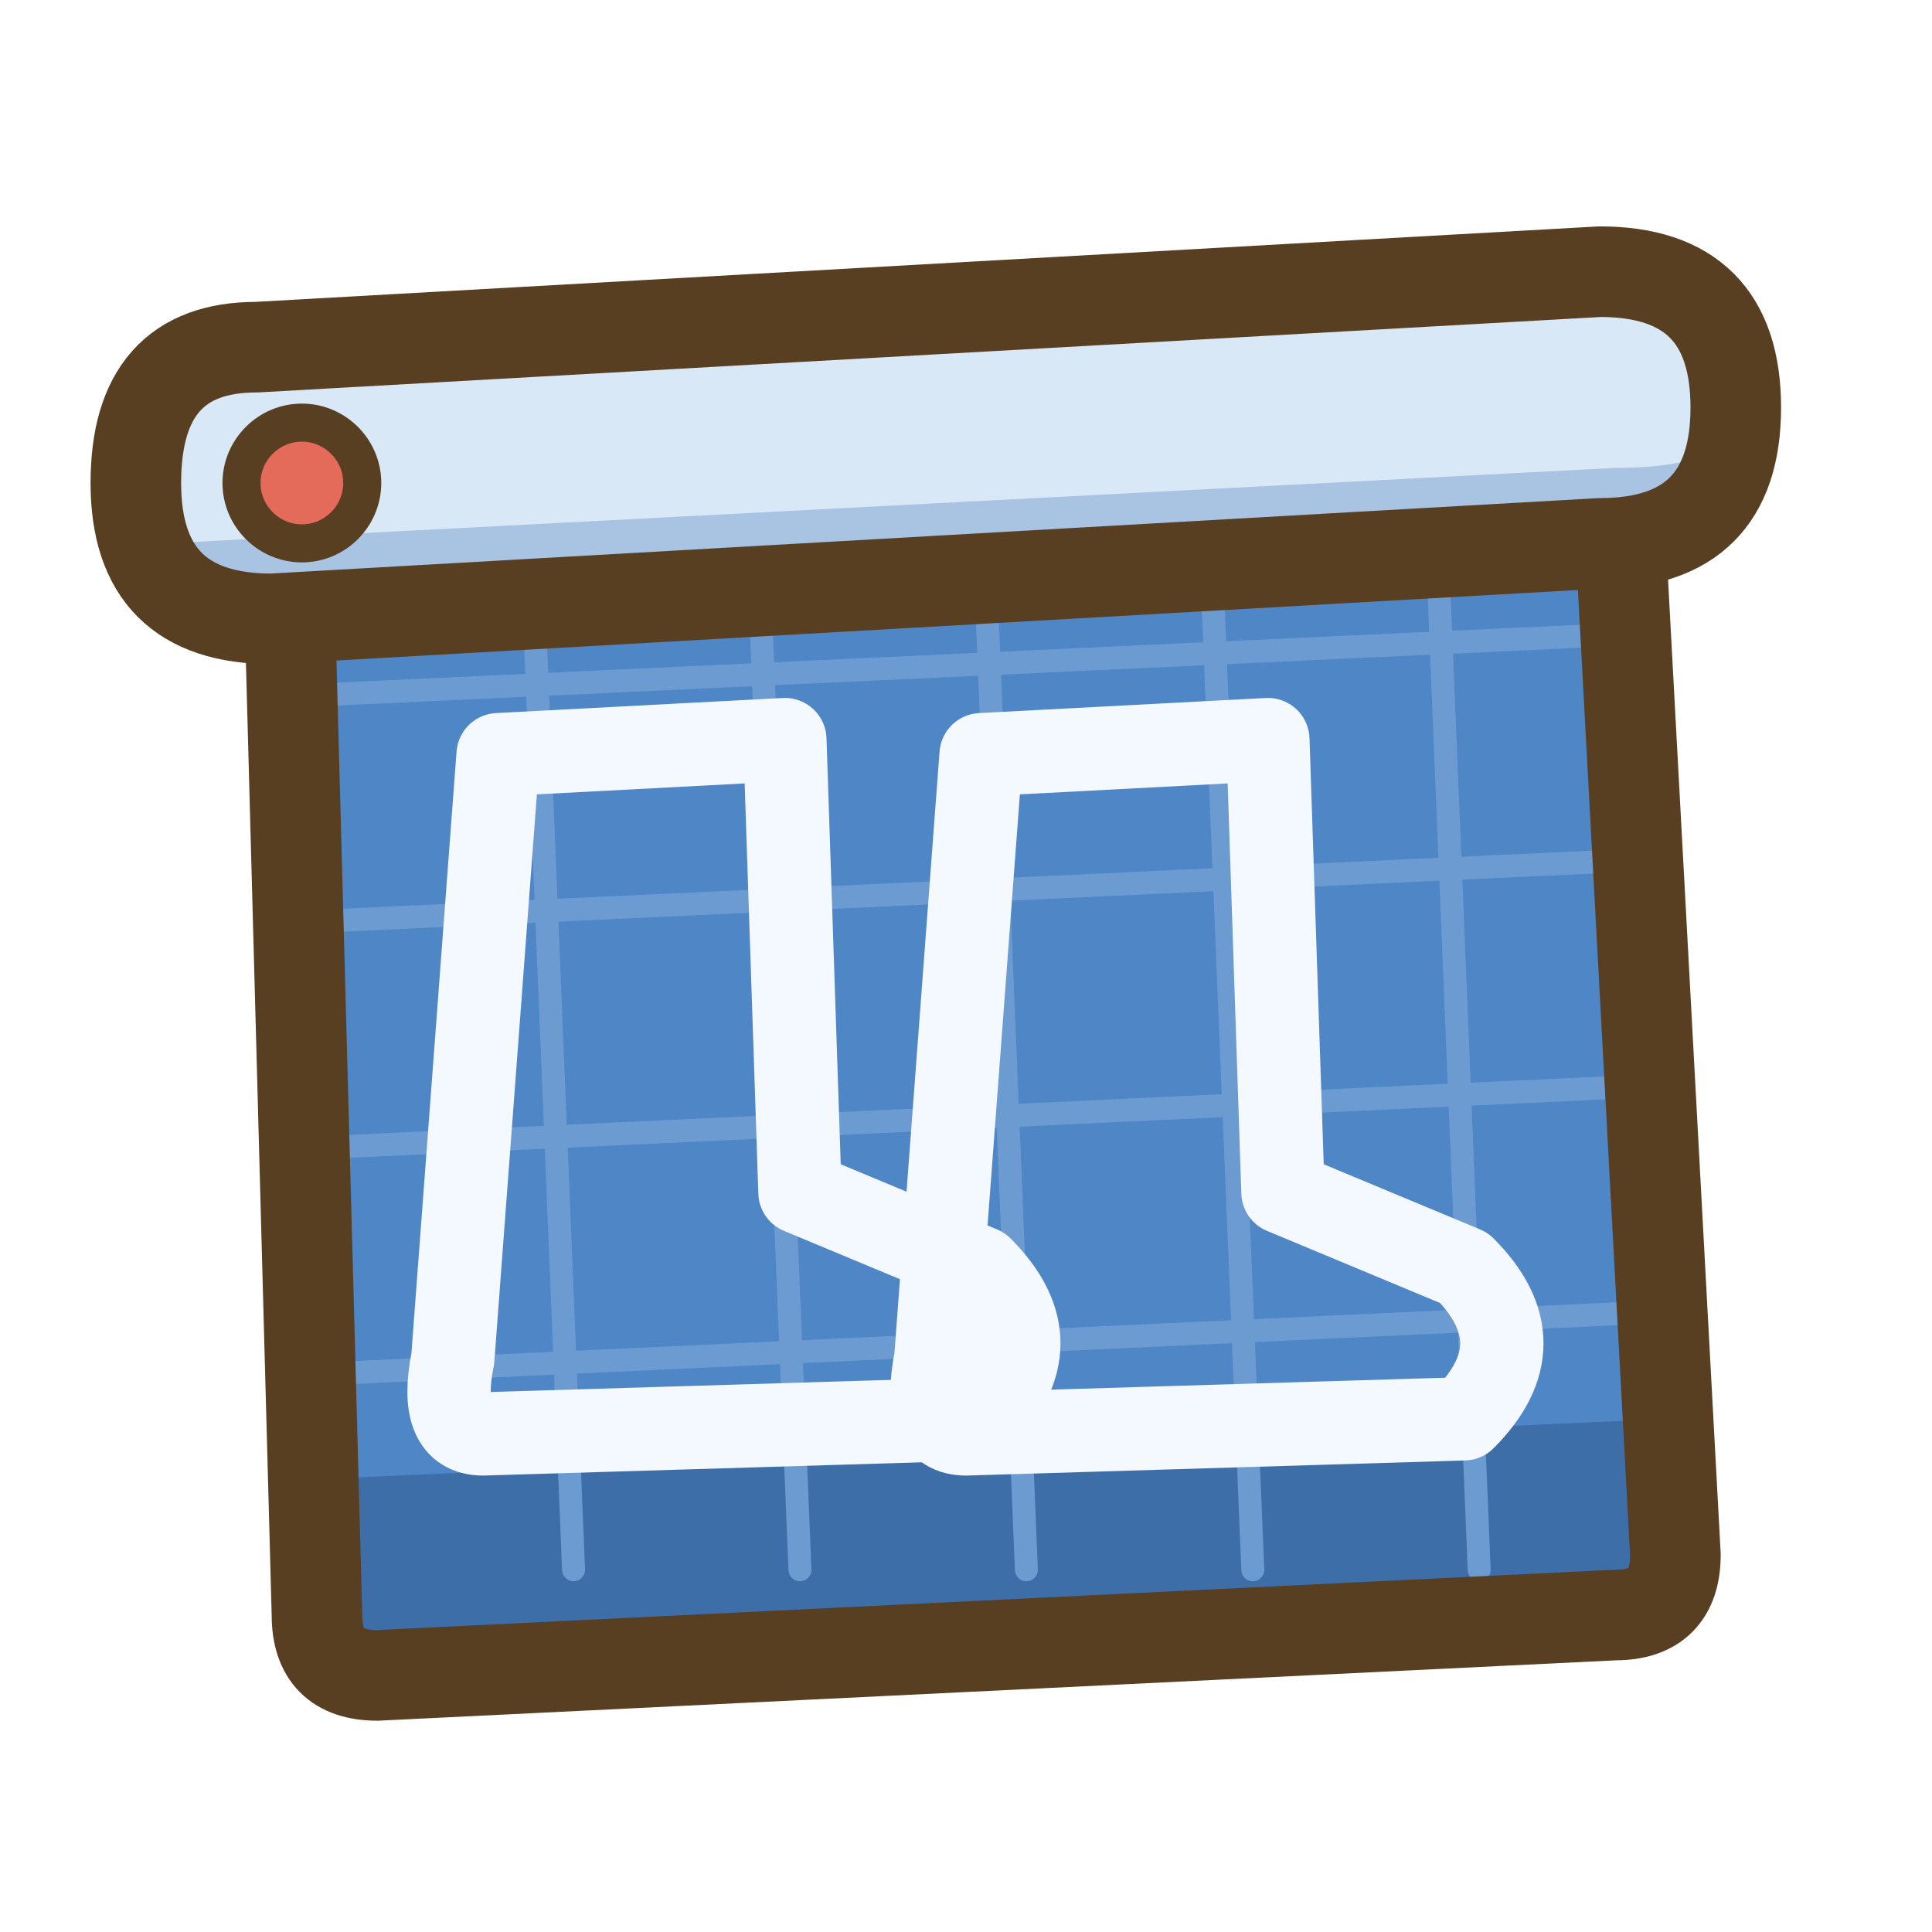
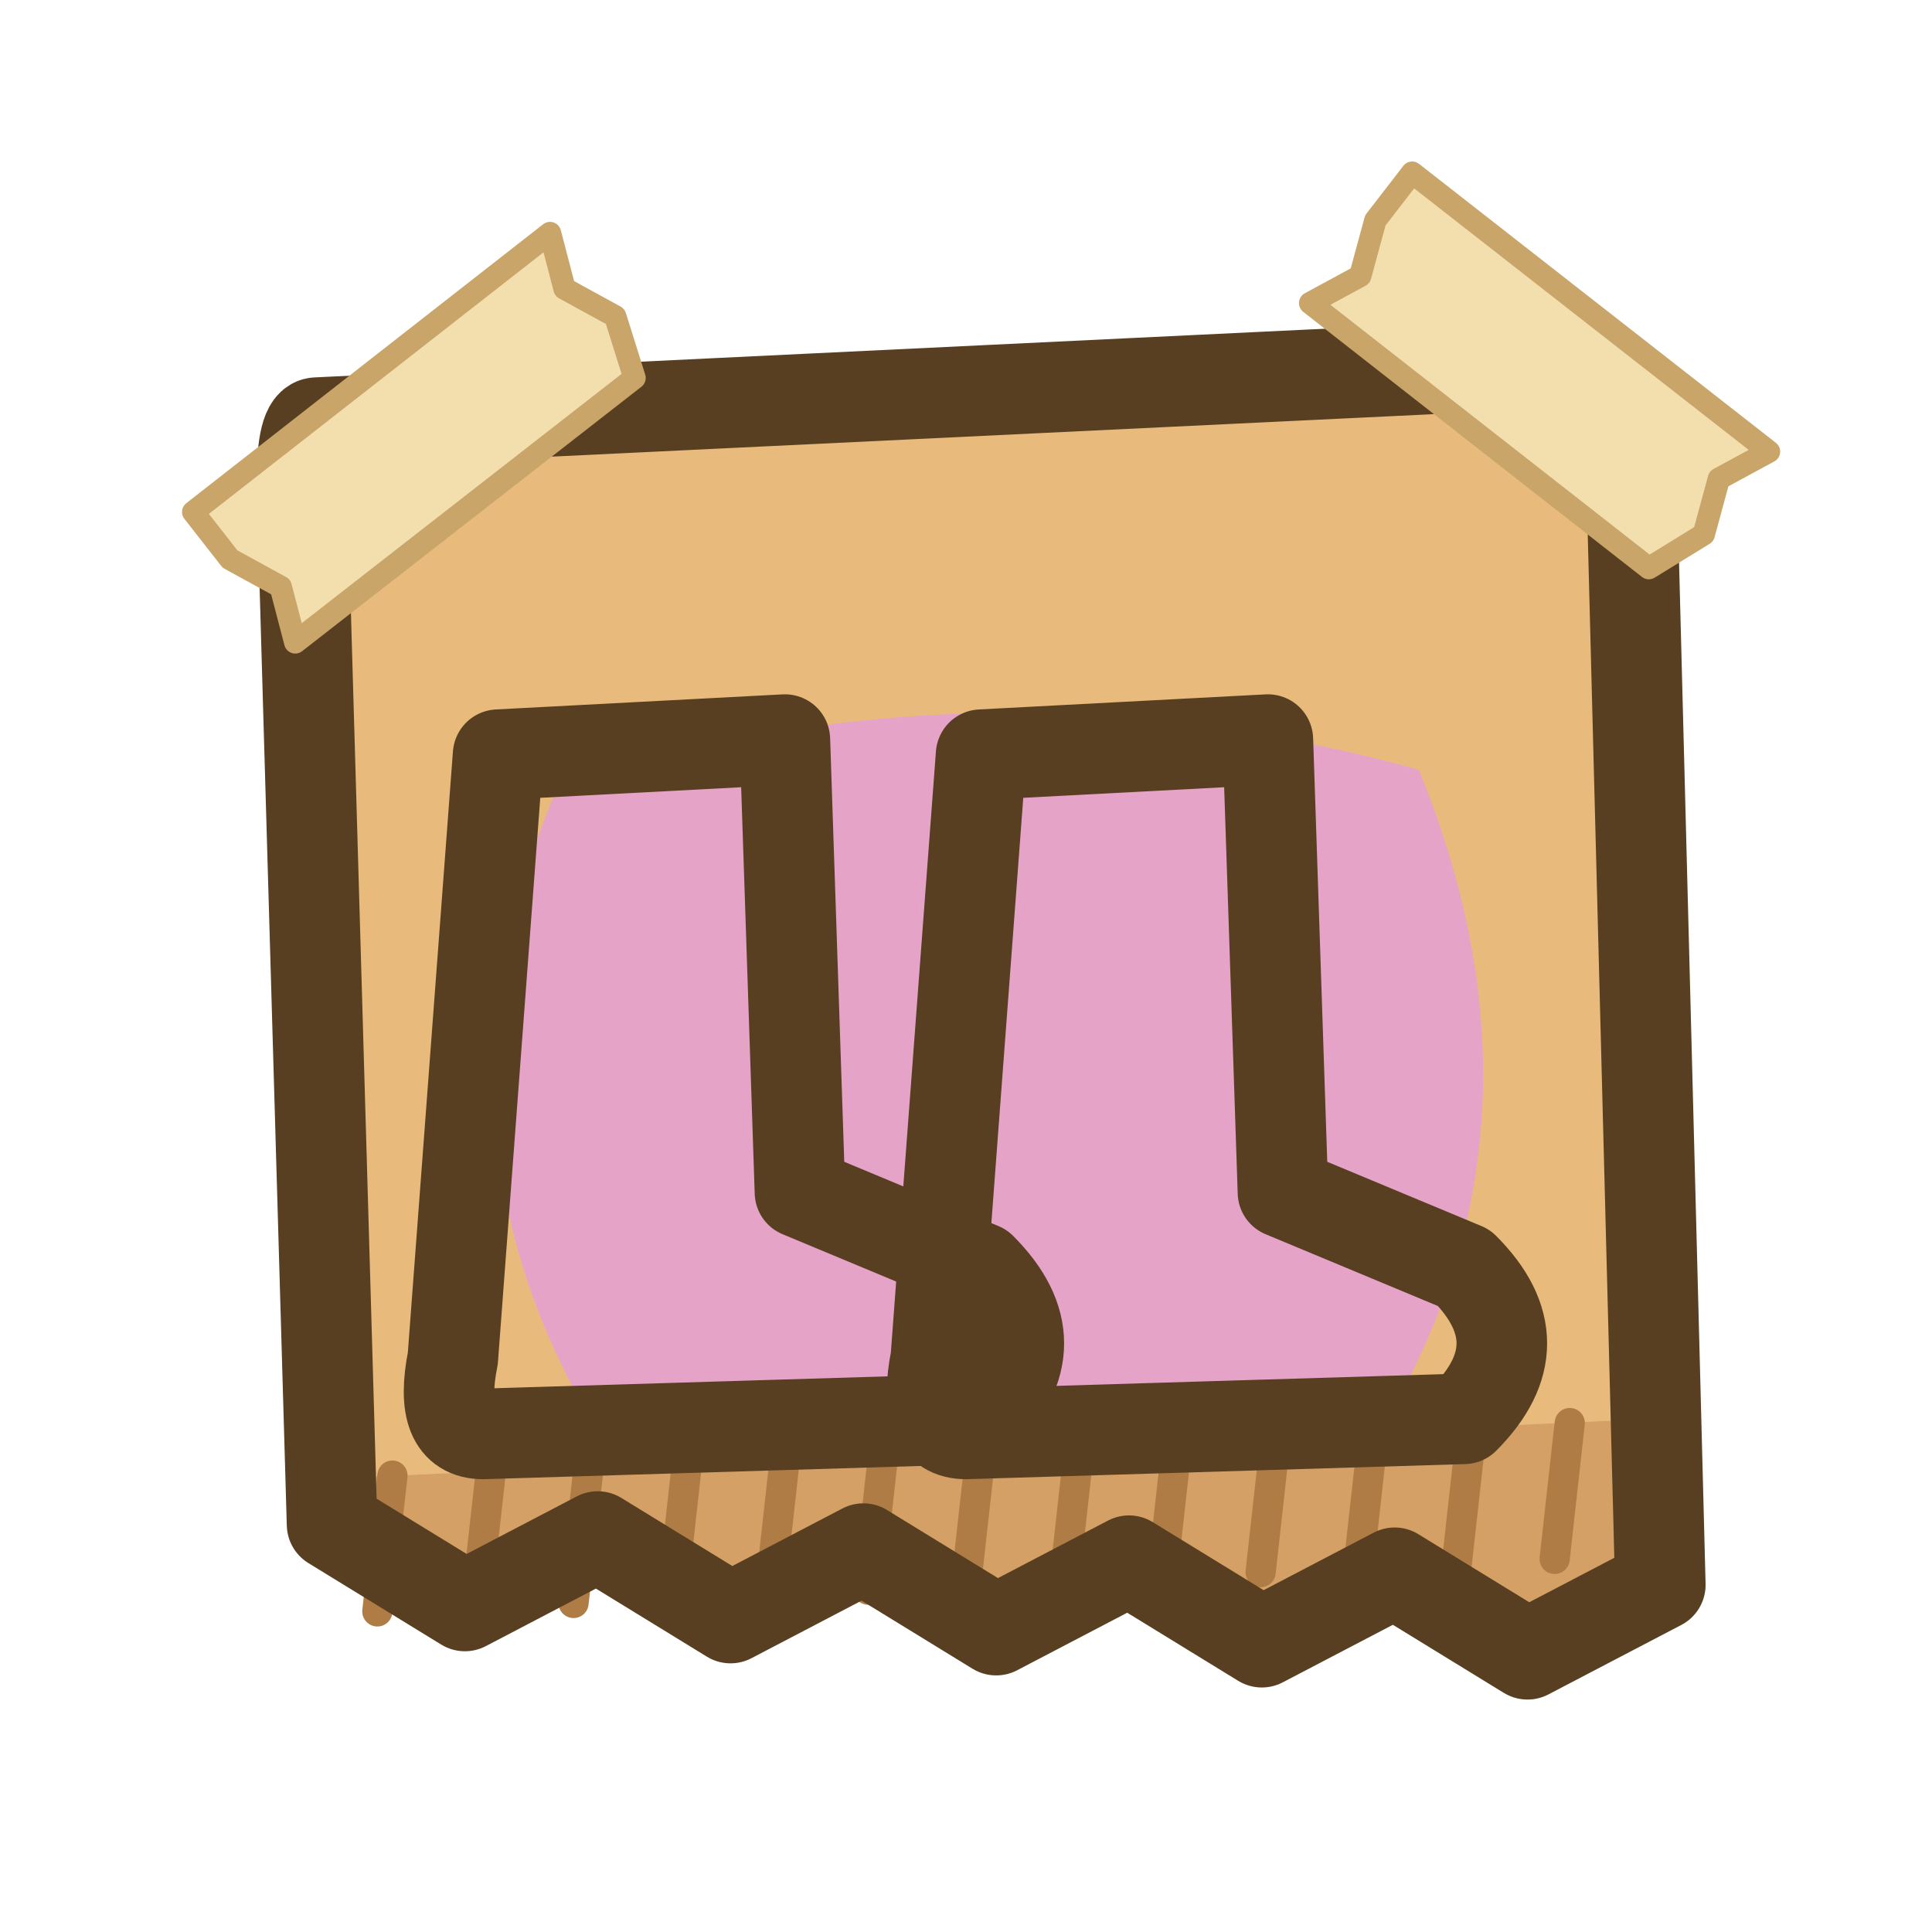
<svg xmlns="http://www.w3.org/2000/svg" width="32" height="32" viewBox="0 0 32 32">
-   <path d="M5.75 7.25 L25.75 6.25 Q26.75 6.25 26.75 7.25 L27.75 25.75 Q27.75 26.75 26.75 26.75 L6.25 27.75 Q5.25 27.75 5.25 26.75 L4.75 8.25 Q4.75 7.25 5.75 7.25 Z" fill="#4f86c6" />
-   <path d="M5.25 24.5 L27.63 23.5 L27.75 25.75 Q27.75 26.75 26.75 26.75 L6.25 27.75 Q5.25 27.75 5.25 26.75 Z" fill="#3d6ea8" />
-   <path d="M8.75 7.75 L9.5 26" fill="none" stroke="#6c9bd2" stroke-width="0.38" stroke-linejoin="round" stroke-linecap="round" />
-   <path d="M12.5 7.75 L13.25 26" fill="none" stroke="#6c9bd2" stroke-width="0.38" stroke-linejoin="round" stroke-linecap="round" />
-   <path d="M16.25 7.75 L17 26" fill="none" stroke="#6c9bd2" stroke-width="0.38" stroke-linejoin="round" stroke-linecap="round" />
-   <path d="M20 7.75 L20.75 26" fill="none" stroke="#6c9bd2" stroke-width="0.38" stroke-linejoin="round" stroke-linecap="round" />
-   <path d="M23.75 7.75 L24.5 26" fill="none" stroke="#6c9bd2" stroke-width="0.38" stroke-linejoin="round" stroke-linecap="round" />
-   <path d="M5.5 11.5 L27 10.5" fill="none" stroke="#6c9bd2" stroke-width="0.38" stroke-linejoin="round" stroke-linecap="round" />
-   <path d="M5.5 15.25 L27 14.25" fill="none" stroke="#6c9bd2" stroke-width="0.38" stroke-linejoin="round" stroke-linecap="round" />
-   <path d="M5.5 19 L27 18" fill="none" stroke="#6c9bd2" stroke-width="0.38" stroke-linejoin="round" stroke-linecap="round" />
-   <path d="M5.5 22.75 L27 21.75" fill="none" stroke="#6c9bd2" stroke-width="0.38" stroke-linejoin="round" stroke-linecap="round" />
-   <path d="M5.75 7.25 L25.75 6.25 Q26.75 6.25 26.75 7.25 L27.75 25.75 Q27.75 26.75 26.75 26.75 L6.25 27.75 Q5.25 27.75 5.25 26.75 L4.75 8.25 Q4.75 7.25 5.75 7.25 Z" fill="none" stroke="#583f21" stroke-width="1.5" stroke-linejoin="round" stroke-linecap="round" />
-   <path d="M4.25 5.75 L26.5 4.5 Q28.75 4.5 28.75 6.75 Q28.75 9 26.5 9 L4.5 10.25 Q2.25 10.25 2.25 8 Q2.25 5.75 4.25 5.75 Z" fill="#d9e8f7" />
-   <path d="M2.75 9 L26.75 7.75 Q28.25 7.75 28.63 7.25 Q28.5 9 26.5 9 L4.5 10.25 Q2.75 10.25 2.5 9.25 Z" fill="#a9c3e2" />
-   <path d="M4.25 5.75 L26.5 4.5 Q28.75 4.5 28.75 6.75 Q28.75 9 26.5 9 L4.5 10.25 Q2.25 10.25 2.25 8 Q2.25 5.75 4.25 5.75 Z" fill="none" stroke="#583f21" stroke-width="1.5" stroke-linejoin="round" stroke-linecap="round" />
-   <path d="M5 7 C5.55 7 6 7.45 6 8 C6 8.55 5.55 9 5 9 C4.45 9 4 8.55 4 8 C4 7.45 4.45 7 5 7 Z" fill="#e46a5a" stroke="#583f21" stroke-width="0.63" stroke-linejoin="round" stroke-linecap="round" />
-   <path d="M8.25 12.5 L13 12.25 L13.25 19.75 L16.25 21 Q17.5 22.25 16.25 23.5 L8 23.75 Q7.25 23.75 7.5 22.5 Z" fill="none" stroke="#f4f8ff" stroke-width="1.38" stroke-linejoin="round" stroke-linecap="round" />
-   <path d="M16.25 12.5 L21 12.25 L21.25 19.75 L24.25 21 Q25.5 22.25 24.25 23.5 L16 23.75 Q15.25 23.75 15.5 22.5 Z" fill="none" stroke="#f4f8ff" stroke-width="1.38" stroke-linejoin="round" stroke-linecap="round" />
+   <path d="M5.25 7 L26 6 Q27 6 27 7 L27.5 26.25 L27.5 26.25 L25.3 27.4 L23.1 26.05 L20.9 27.2 L18.7 25.85 L16.5 27 L14.3 25.65 L12.1 26.8 L9.9 25.45 L7.7 26.6 L5.5 25.25 L5 8 Q5 7 5.25 7 Z" fill="#e8bb7c" />
+   <path d="M5.25 24.5 L27.38 23.5 L27.5 26.25 L27.5 26.25 L25.3 27.4 L23.1 26.05 L20.9 27.2 L18.7 25.85 L16.5 27 L14.3 25.65 L12.1 26.8 L9.9 25.45 L7.7 26.6 L5.5 25.25 Z" fill="#d4a065" />
+   <path d="M6.5 24.44 L6.25 26.69" fill="none" stroke="#b07c45" stroke-width="0.5" stroke-linejoin="round" stroke-linecap="round" />
+   <path d="M8.13 24.37 L7.88 26.62" fill="none" stroke="#b07c45" stroke-width="0.5" stroke-linejoin="round" stroke-linecap="round" />
+   <path d="M9.75 24.3 L9.5 26.55" fill="none" stroke="#b07c45" stroke-width="0.5" stroke-linejoin="round" stroke-linecap="round" />
+   <path d="M11.38 24.22 L11.13 26.47" fill="none" stroke="#b07c45" stroke-width="0.5" stroke-linejoin="round" stroke-linecap="round" />
+   <path d="M13 24.15 L12.75 26.4" fill="none" stroke="#b07c45" stroke-width="0.5" stroke-linejoin="round" stroke-linecap="round" />
+   <path d="M14.63 24.08 L14.38 26.33" fill="none" stroke="#b07c45" stroke-width="0.5" stroke-linejoin="round" stroke-linecap="round" />
+   <path d="M16.25 24 L16 26.25" fill="none" stroke="#b07c45" stroke-width="0.5" stroke-linejoin="round" stroke-linecap="round" />
+   <path d="M17.88 23.93 L17.63 26.18" fill="none" stroke="#b07c45" stroke-width="0.5" stroke-linejoin="round" stroke-linecap="round" />
+   <path d="M19.5 23.86 L19.25 26.11" fill="none" stroke="#b07c45" stroke-width="0.5" stroke-linejoin="round" stroke-linecap="round" />
+   <path d="M21.13 23.79 L20.88 26.04" fill="none" stroke="#b07c45" stroke-width="0.5" stroke-linejoin="round" stroke-linecap="round" />
+   <path d="M22.75 23.71 L22.5 25.96" fill="none" stroke="#b07c45" stroke-width="0.5" stroke-linejoin="round" stroke-linecap="round" />
+   <path d="M24.38 23.64 L24.13 25.89" fill="none" stroke="#b07c45" stroke-width="0.5" stroke-linejoin="round" stroke-linecap="round" />
+   <path d="M26 23.57 L25.75 25.82" fill="none" stroke="#b07c45" stroke-width="0.5" stroke-linejoin="round" stroke-linecap="round" />
+   <path d="M5.25 7 L26 6 Q27 6 27 7 L27.5 26.25 L27.5 26.25 L25.3 27.4 L23.1 26.05 L20.9 27.2 L18.7 25.85 L16.5 27 L14.3 25.65 L12.1 26.8 L9.9 25.45 L7.7 26.6 L5.5 25.25 L5 8 Q5 7 5.25 7 Z" fill="none" stroke="#583f21" stroke-width="1.5" stroke-linejoin="round" stroke-linecap="round" />
+   <path d="M3.2 8.48 L9.11 3.86 L9.35 4.78 L10.19 5.24 L10.51 6.26 L4.89 10.64 L4.65 9.72 L3.81 9.26 Z" fill="#f3dfae" stroke="#c9a56a" stroke-width="0.37" stroke-linejoin="round" stroke-linecap="round" />
+   <path d="M23.39 2.86 L29.3 7.48 L28.47 7.93 L28.22 8.85 L27.31 9.41 L21.7 5.02 L22.53 4.57 L22.78 3.65 Z" fill="#f3dfae" stroke="#c9a56a" stroke-width="0.37" stroke-linejoin="round" stroke-linecap="round" />
+   <path d="M9.25 13 Q16.25 10.75 23.5 12.75 Q25.75 18.25 23.25 23 Q16 24.75 9.5 23 Q7 18.25 9.25 13 Z" fill="#e6a3c8" />
+   <path d="M8.25 12.5 L13 12.25 L13.25 19.75 L16.25 21 Q17.5 22.25 16.25 23.5 L8 23.75 Q7.25 23.75 7.5 22.5 Z" fill="none" stroke="#583f21" stroke-width="1.5" stroke-linejoin="round" stroke-linecap="round" />
+   <path d="M16.25 12.5 L21 12.25 L21.25 19.75 L24.25 21 Q25.5 22.25 24.25 23.5 L16 23.75 Q15.25 23.75 15.5 22.5 Z" fill="none" stroke="#583f21" stroke-width="1.5" stroke-linejoin="round" stroke-linecap="round" />
</svg>
